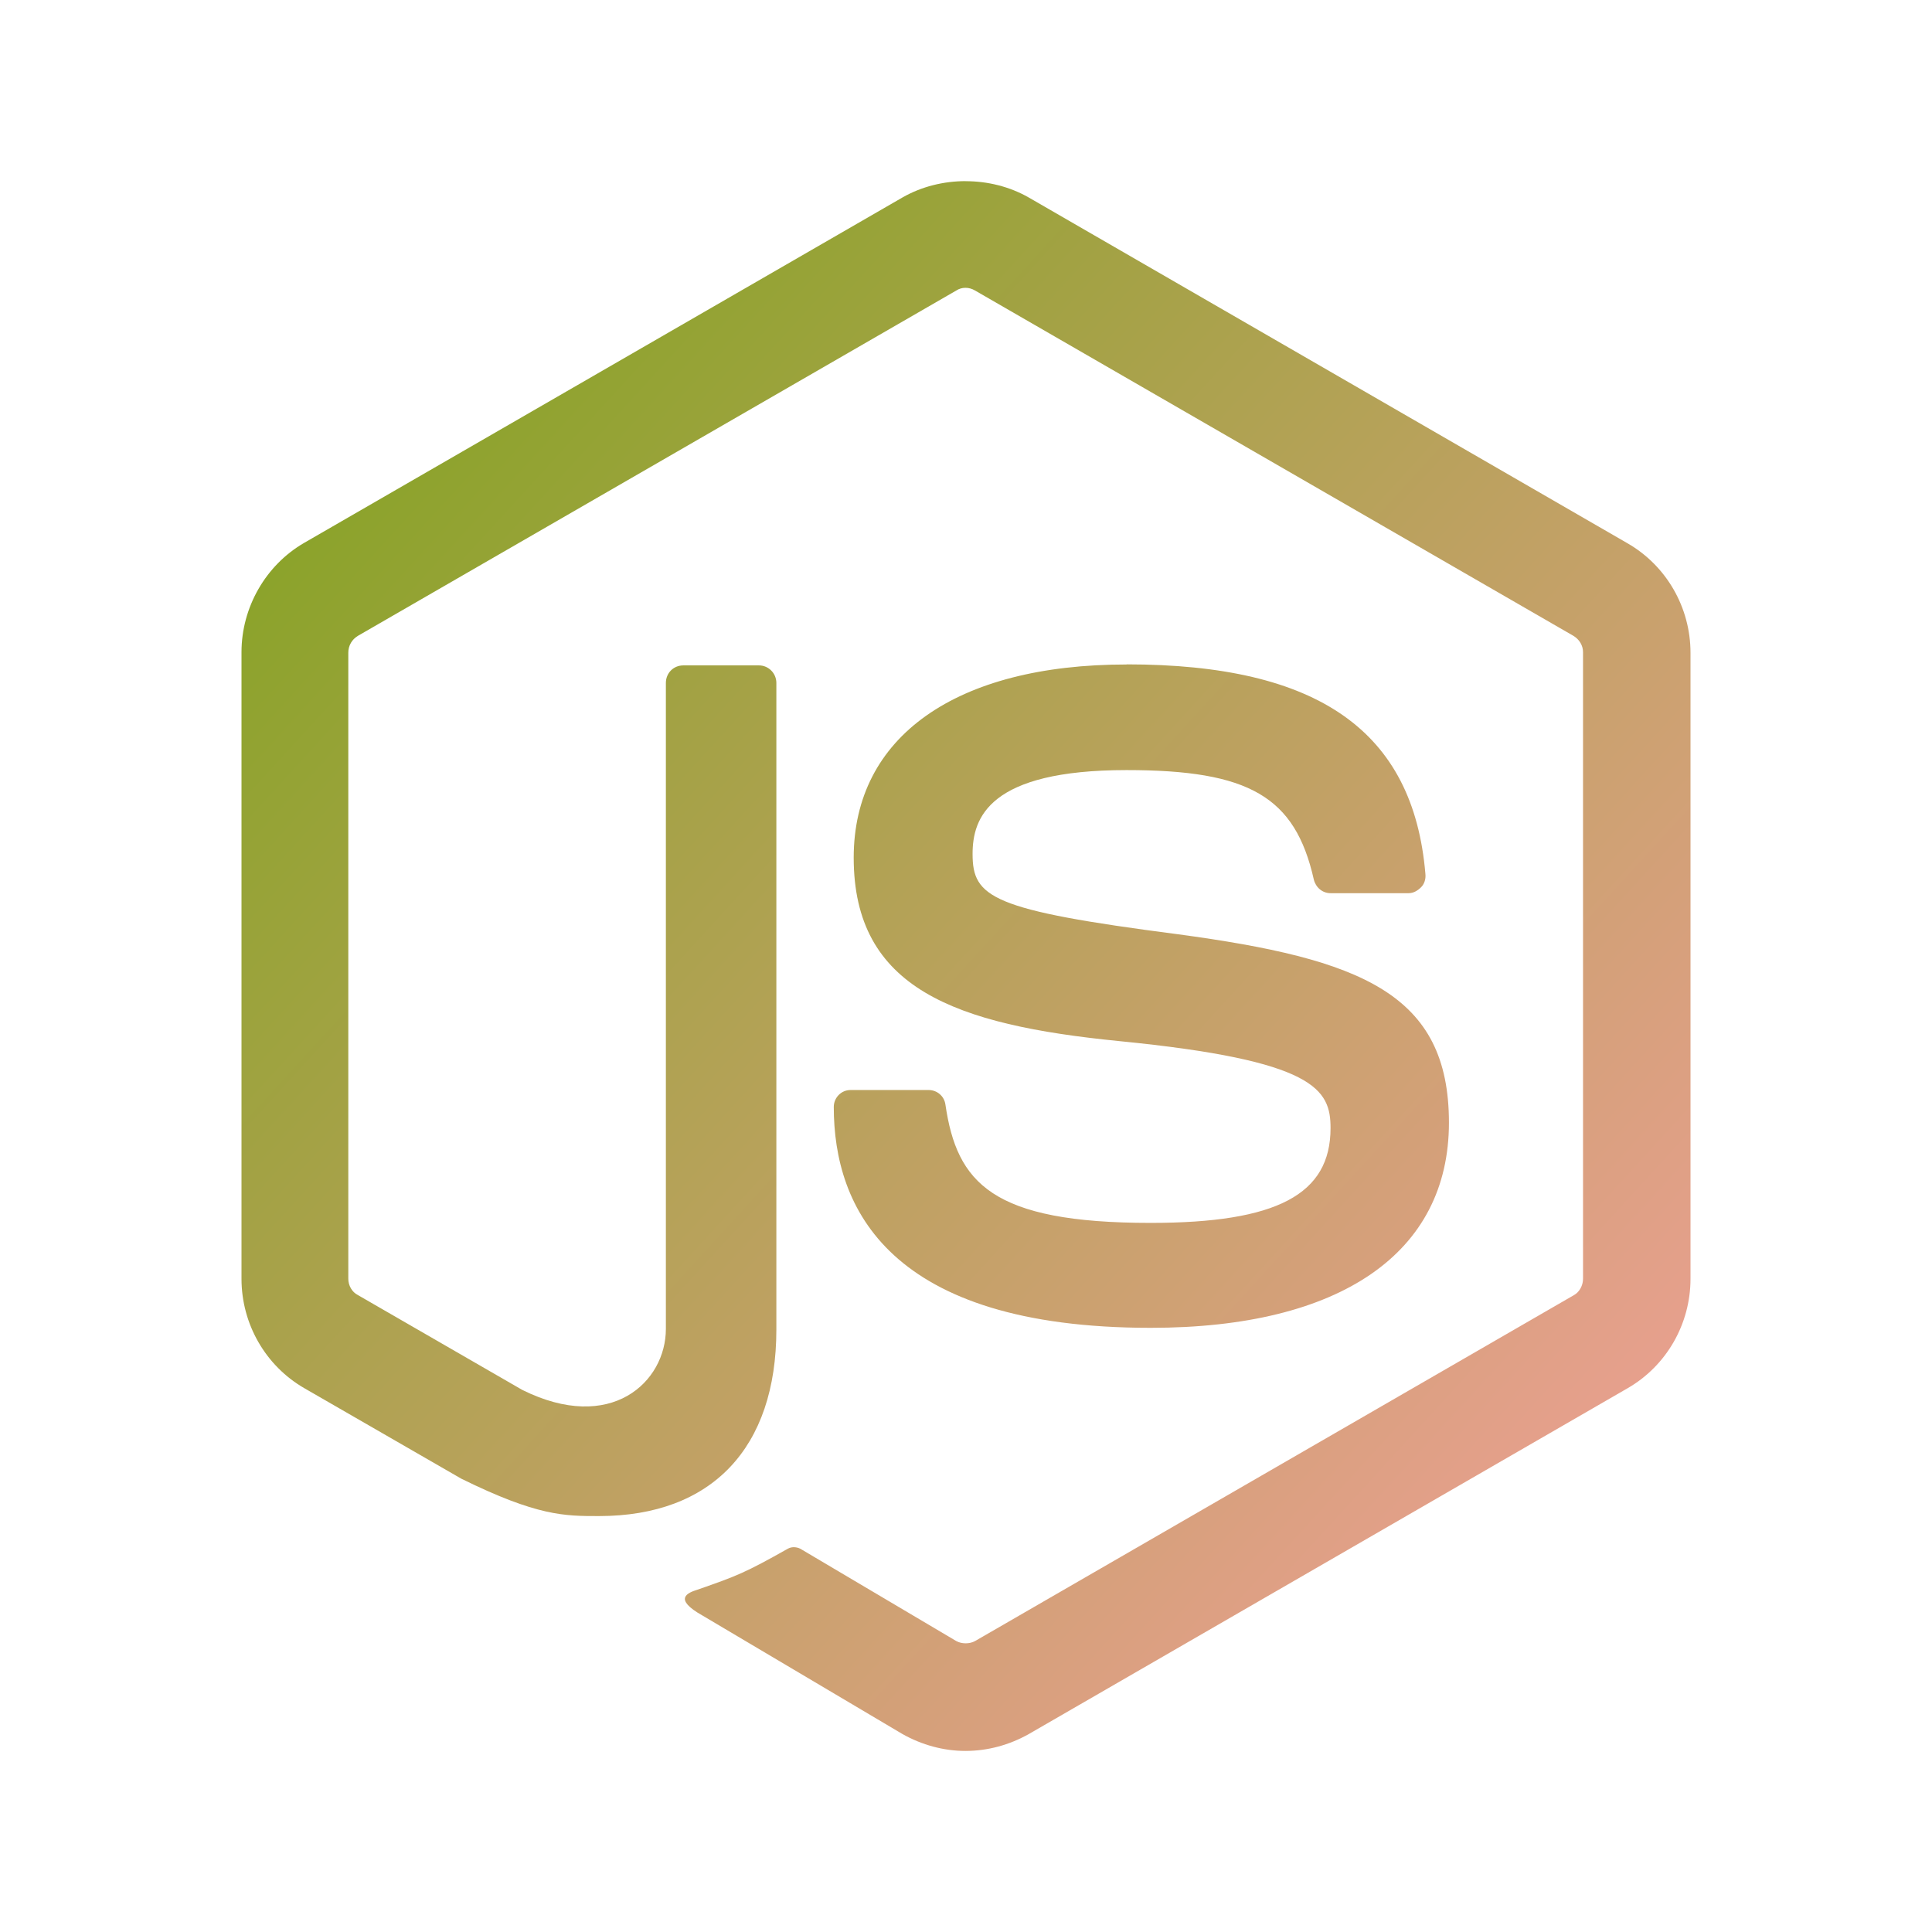
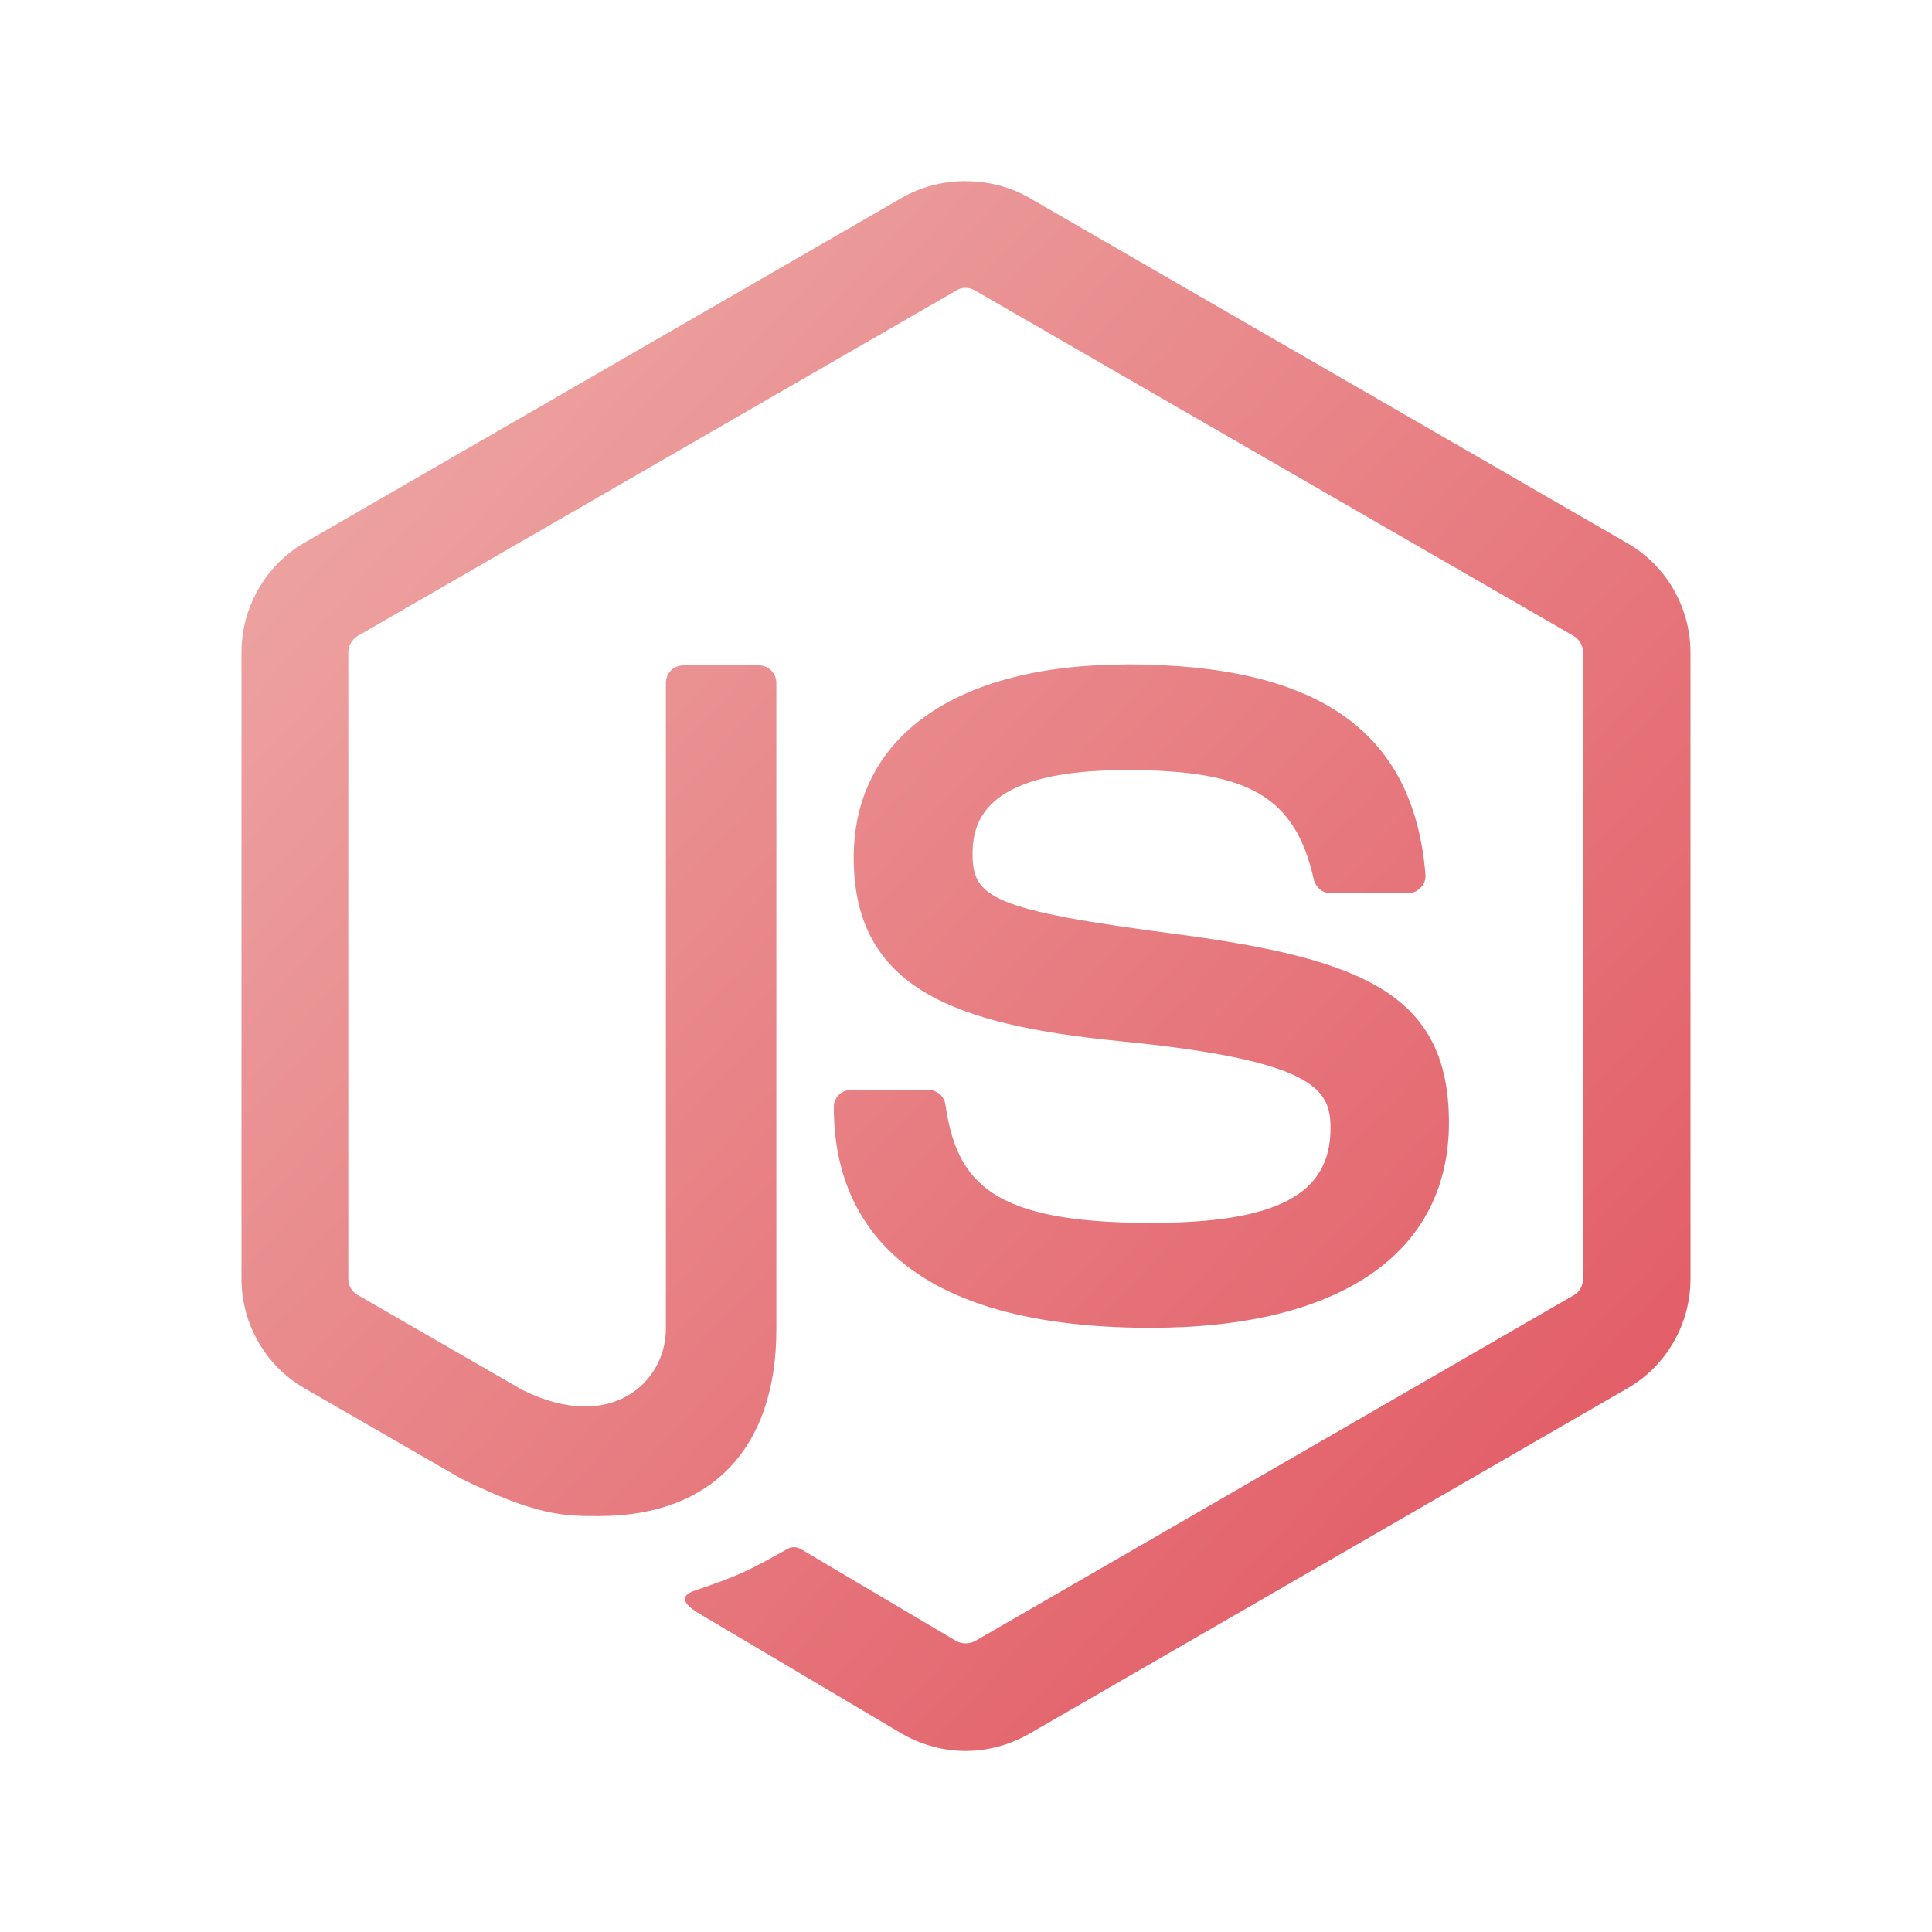
<svg xmlns="http://www.w3.org/2000/svg" viewBox="0,0,256,256" width="40px" height="40px">
  <defs>
    <linearGradient id="gradient" x1="0" x2="1" y1="0" y2="1">
-       <stop offset="0%" stop-color="#7BA419" />
-       <stop offset="100%" stop-color="#F79F9F" />
+       <stop offset="0%" stop-color="#eeaeaa" />
+       <stop offset="100%" stop-color="#e1525e" />
    </linearGradient>
  </defs>
  <g fill="url(#gradient)" fill-rule="nonzero" stroke="none" stroke-width="1" stroke-linecap="butt" stroke-linejoin="miter" stroke-miterlimit="10" stroke-dasharray="" stroke-dashoffset="0" font-family="none" font-weight="none" font-size="none" text-anchor="none" style="mix-blend-mode: normal">
    <g transform="scale(8,8)">
      <path d="M15.994,3c-0.365,0 -0.73,0.09 -1.045,0.27l-9.91,5.721c-0.64,0.37 -1.039,1.071 -1.039,1.811v10.379c0,0.75 0.399,1.441 1.039,1.811l2.602,1.5c1.26,0.62 1.709,0.619 2.279,0.619c1.87,0 2.939,-1.13 2.939,-3.09v-10.709c0,-0.16 -0.129,-0.291 -0.289,-0.291h-1.25c-0.17,0 -0.291,0.131 -0.291,0.291v10.699c0,0.88 -0.909,1.74 -2.379,1.01l-2.721,-1.57c-0.1,-0.05 -0.16,-0.16 -0.16,-0.27v-10.369c0,-0.12 0.06,-0.221 0.16,-0.281l9.91,-5.719c0.09,-0.06 0.211,-0.06 0.311,0l9.91,5.719c0.1,0.06 0.16,0.161 0.16,0.271v10.379c0,0.11 -0.06,0.22 -0.15,0.27l-9.92,5.73c-0.09,0.05 -0.221,0.05 -0.311,0l-2.551,-1.51c-0.07,-0.05 -0.168,-0.06 -0.238,-0.02c-0.71,0.4 -0.84,0.45 -1.5,0.68c-0.16,0.05 -0.41,0.15 0.09,0.43l3.309,1.961c0.32,0.18 0.681,0.279 1.041,0.279c0.37,0 0.729,-0.099 1.049,-0.279l9.922,-5.73c0.64,-0.37 1.039,-1.061 1.039,-1.811v-10.369c0,-0.75 -0.399,-1.441 -1.039,-1.811l-9.922,-5.73c-0.315,-0.18 -0.68,-0.27 -1.045,-0.27zM18.66,11.006c-2.83,0 -4.52,1.199 -4.52,3.199c0,2.17 1.678,2.769 4.398,3.039c3.25,0.32 3.5,0.801 3.5,1.441c0,1.1 -0.889,1.57 -2.979,1.57c-2.63,0 -3.21,-0.661 -3.4,-1.961c-0.02,-0.14 -0.139,-0.24 -0.279,-0.24h-1.291c-0.16,0 -0.279,0.131 -0.279,0.281c0,1.67 0.91,3.658 5.25,3.658c3.14,0 4.939,-1.238 4.939,-3.398c0,-2.14 -1.45,-2.711 -4.49,-3.121c-3.09,-0.4 -3.4,-0.61 -3.4,-1.33c0,-0.6 0.271,-1.389 2.551,-1.389c2.03,0 2.79,0.439 3.1,1.809c0.03,0.13 0.139,0.23 0.279,0.23h1.291c0.08,0 0.149,-0.04 0.209,-0.1c0.05,-0.05 0.08,-0.131 0.07,-0.221c-0.2,-2.36 -1.769,-3.469 -4.949,-3.469z" />
    </g>
  </g>
</svg>
